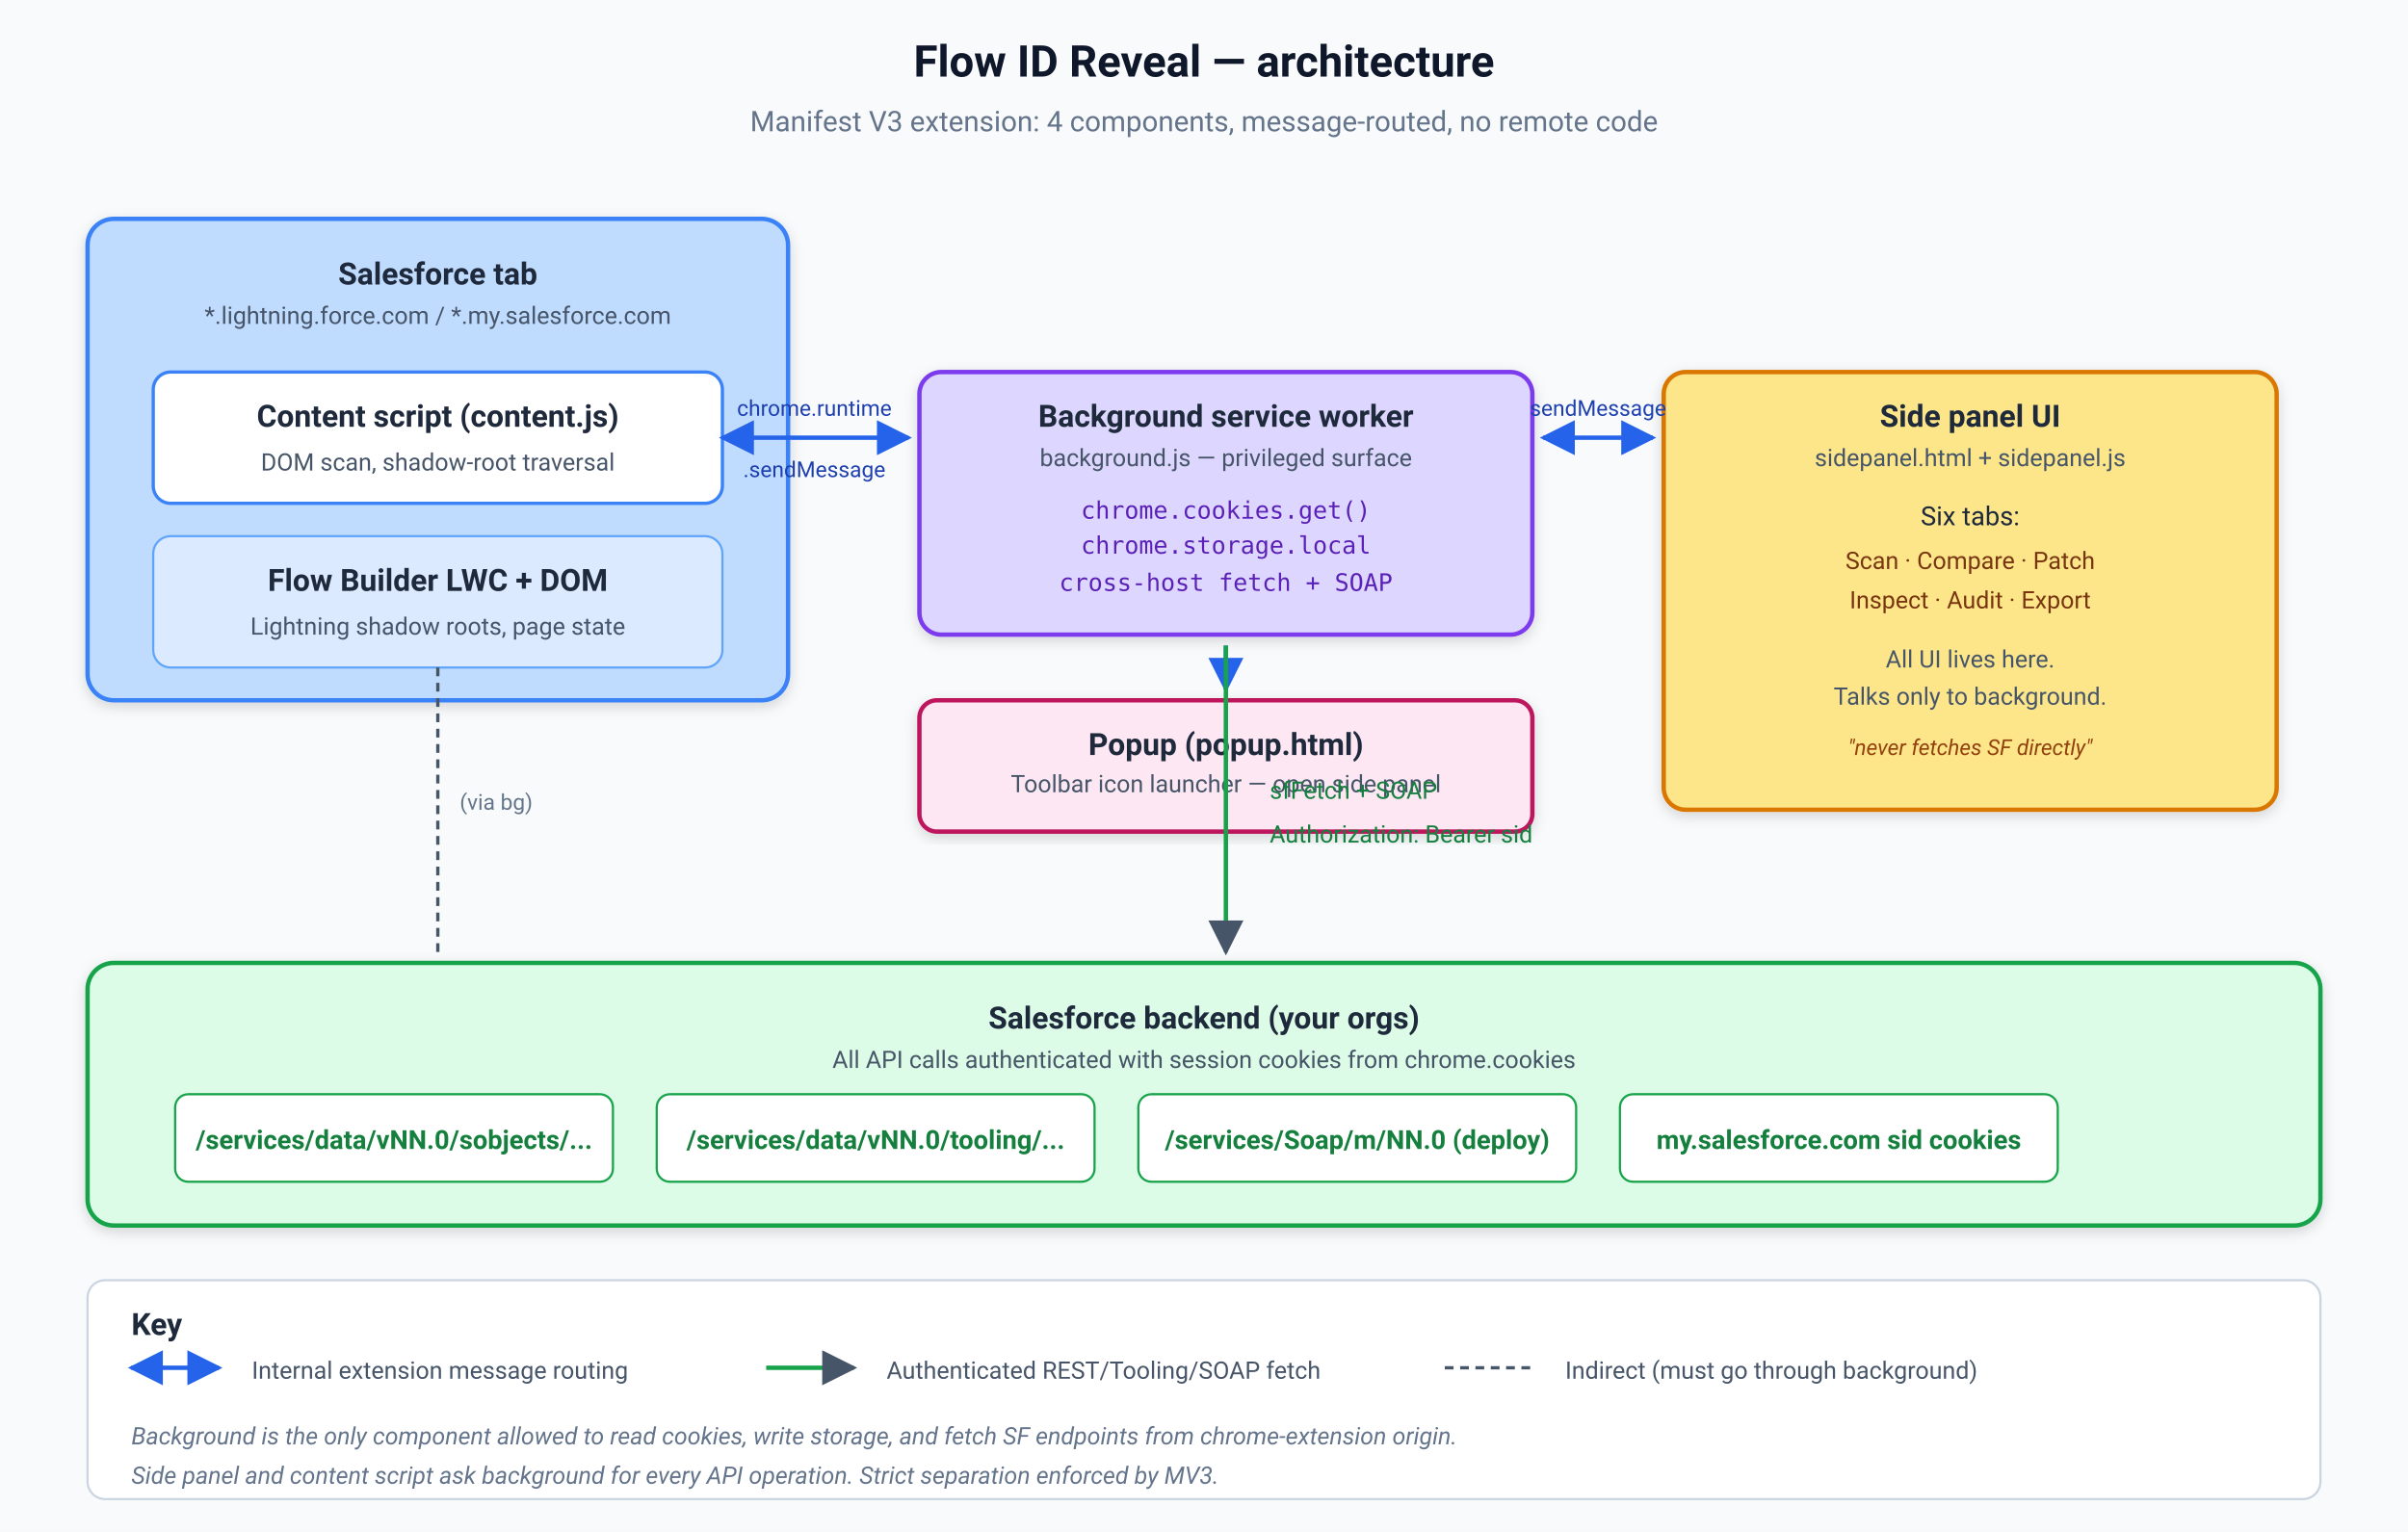
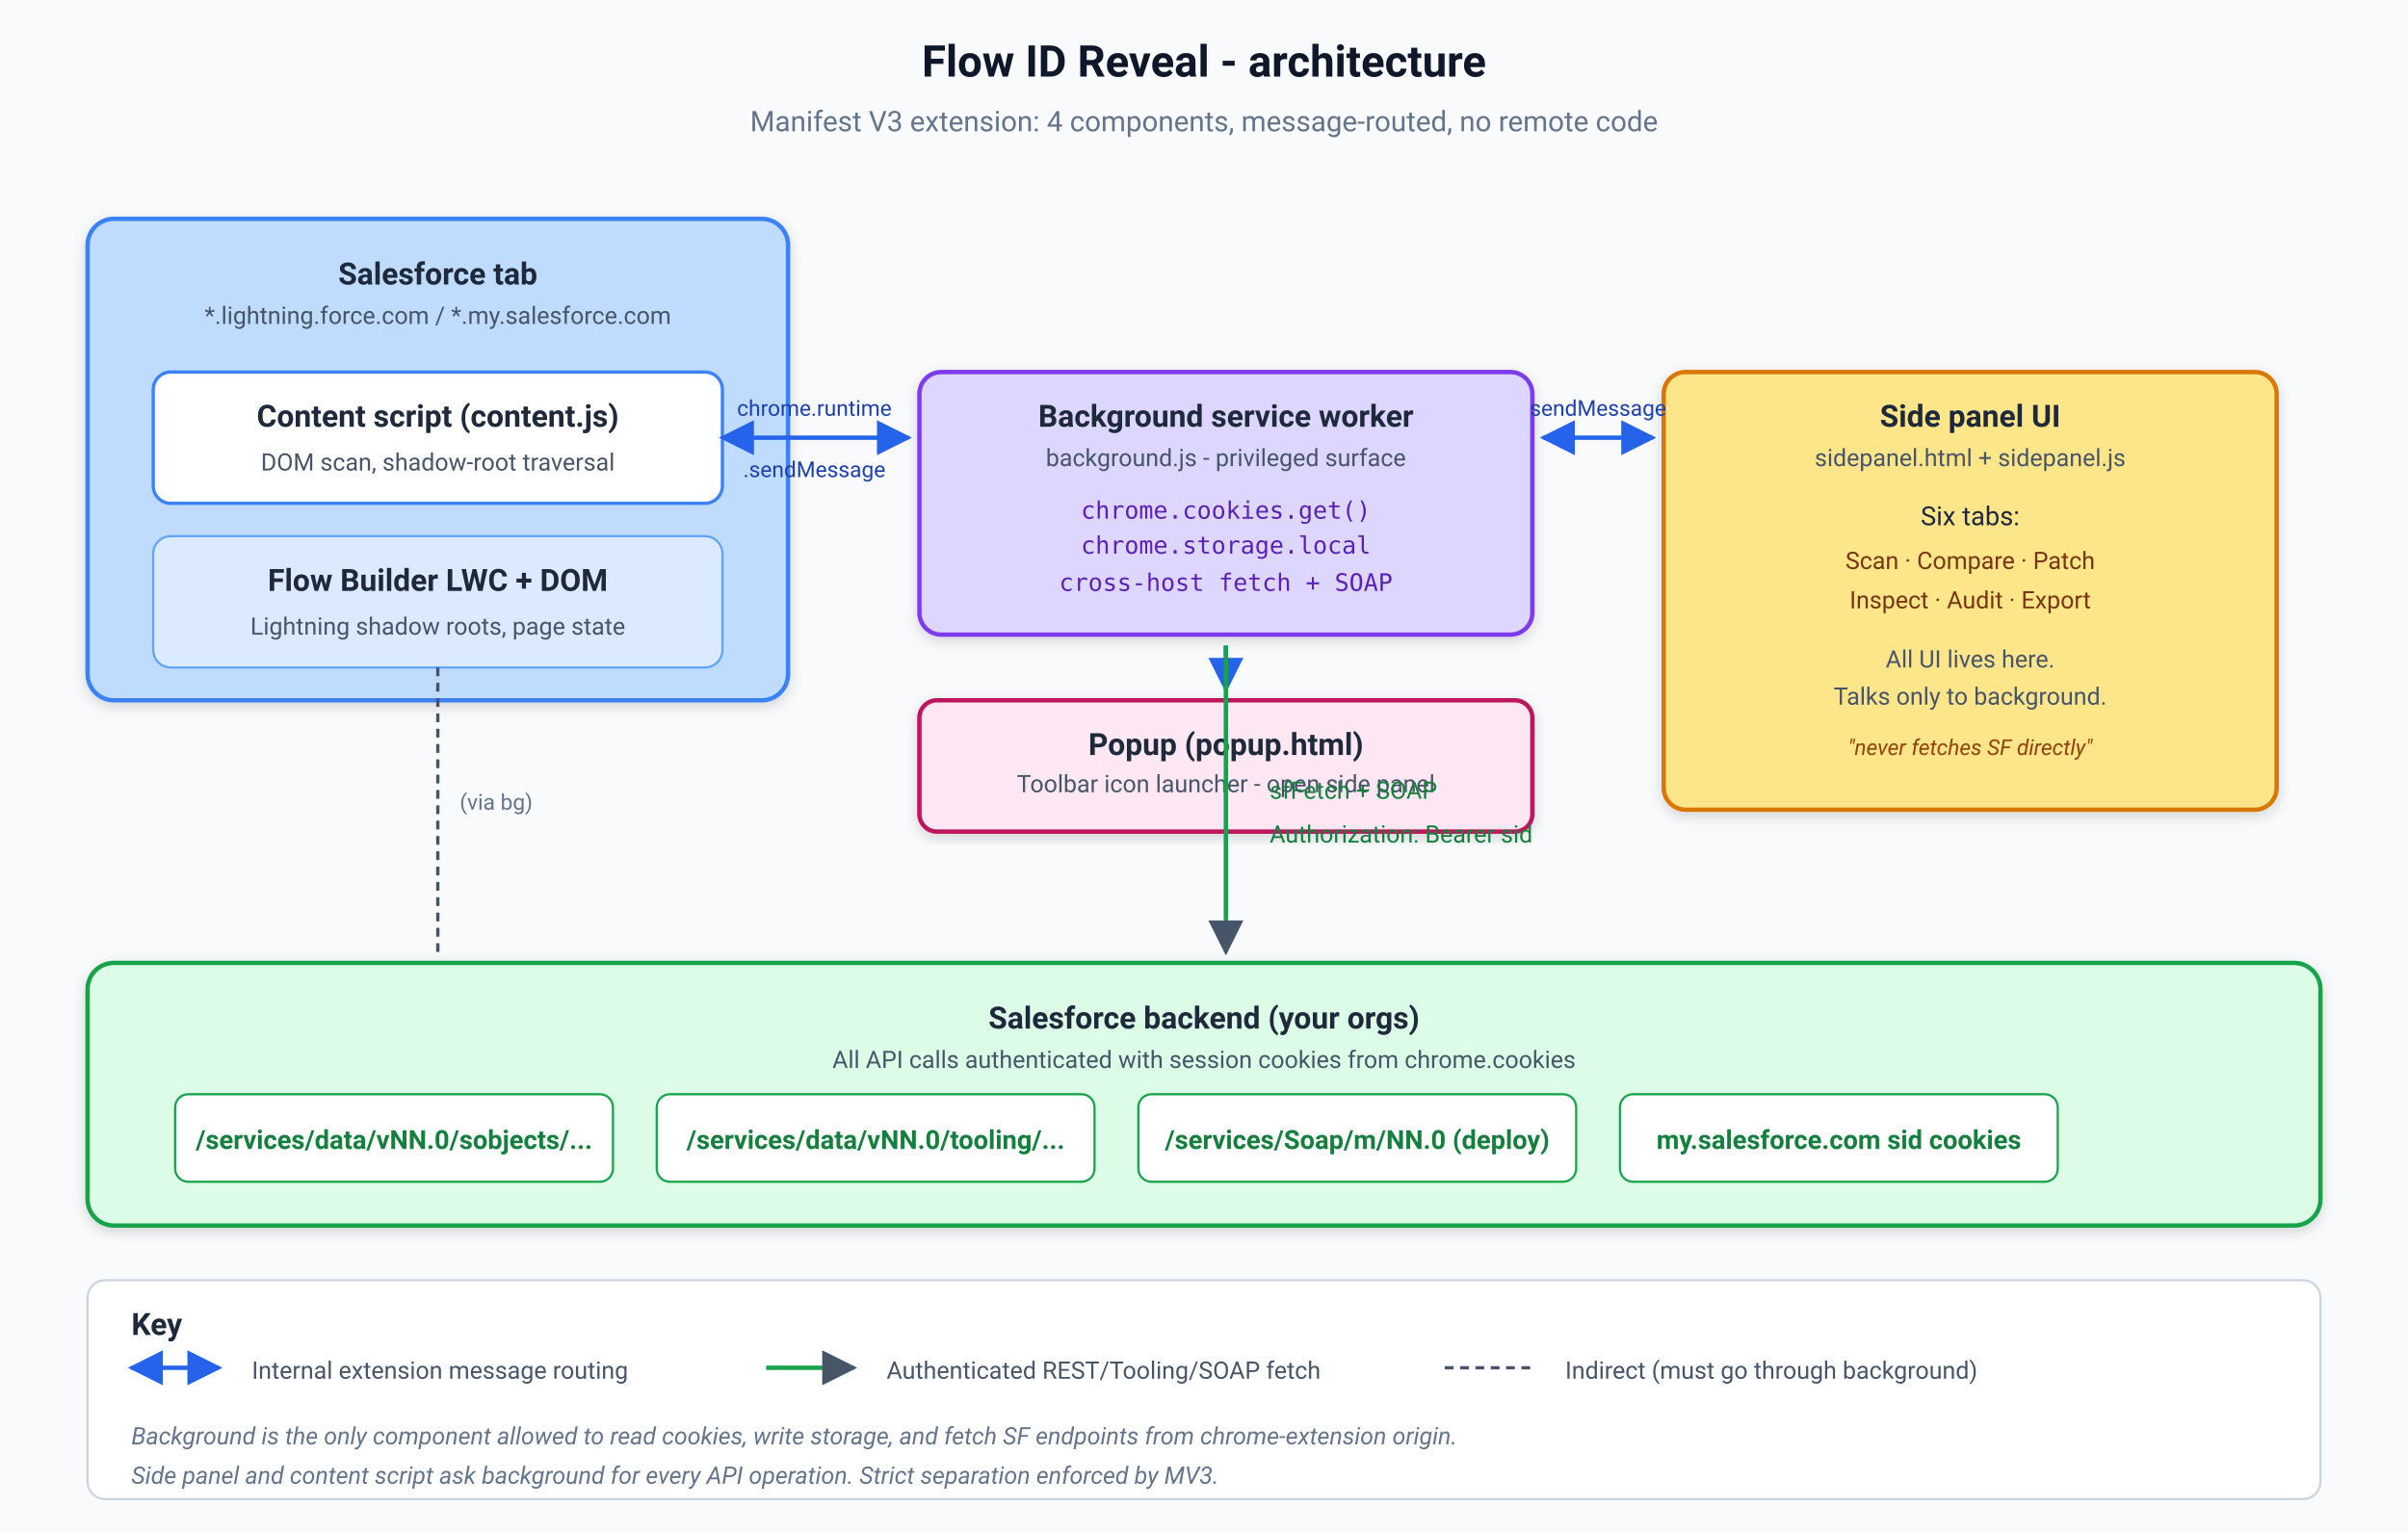
<svg xmlns="http://www.w3.org/2000/svg" viewBox="0 0 1100 700" font-family="system-ui, -apple-system, 'Segoe UI', Roboto, sans-serif" font-size="14">
  <defs>
    <filter id="s" x="-10%" y="-10%" width="120%" height="120%">
      <feDropShadow dx="0" dy="2" stdDeviation="3" flood-opacity="0.15" />
    </filter>
    <marker id="ar" viewBox="0 0 10 10" refX="9" refY="5" markerWidth="8" markerHeight="8" orient="auto-start-reverse">
      <path d="M 0 0 L 10 5 L 0 10 z" fill="#475569" />
    </marker>
    <marker id="arBlue" viewBox="0 0 10 10" refX="9" refY="5" markerWidth="8" markerHeight="8" orient="auto-start-reverse">
      <path d="M 0 0 L 10 5 L 0 10 z" fill="#2563eb" />
    </marker>
  </defs>
  <rect width="1100" height="700" fill="#f8fafc" />
-   <text x="550" y="35" text-anchor="middle" font-size="20" font-weight="700" fill="#0f172a">Flow ID Reveal — architecture</text>
+   <text x="550" y="35" text-anchor="middle" font-size="20" font-weight="700" fill="#0f172a">Flow ID Reveal - architecture</text>
  <text x="550" y="60" text-anchor="middle" font-size="13" fill="#64748b">Manifest V3 extension: 4 components, message-routed, no remote code</text>
  <rect x="40" y="100" width="320" height="220" rx="12" fill="#bfdbfe" stroke="#3b82f6" stroke-width="2" filter="url(#s)" />
  <text x="200" y="130" text-anchor="middle" font-weight="700" fill="#1e293b">Salesforce tab</text>
  <text x="200" y="148" text-anchor="middle" font-size="11" fill="#475569">*.lightning.force.com / *.my.salesforce.com</text>
  <rect x="70" y="170" width="260" height="60" rx="8" fill="#fff" stroke="#3b82f6" stroke-width="1.5" />
  <text x="200" y="195" text-anchor="middle" font-weight="600" fill="#1e293b">Content script (content.js)</text>
  <text x="200" y="215" text-anchor="middle" font-size="11" fill="#475569">DOM scan, shadow-root traversal</text>
  <rect x="70" y="245" width="260" height="60" rx="8" fill="#dbeafe" stroke="#60a5fa" stroke-width="1" />
  <text x="200" y="270" text-anchor="middle" font-weight="600" fill="#1e293b">Flow Builder LWC + DOM</text>
  <text x="200" y="290" text-anchor="middle" font-size="11" fill="#475569">Lightning shadow roots, page state</text>
  <rect x="420" y="170" width="280" height="120" rx="10" fill="#ddd6fe" stroke="#7c3aed" stroke-width="2" filter="url(#s)" />
  <text x="560" y="195" text-anchor="middle" font-weight="700" fill="#1e293b">Background service worker</text>
-   <text x="560" y="213" text-anchor="middle" font-size="11" fill="#475569">background.js — privileged surface</text>
+   <text x="560" y="213" text-anchor="middle" font-size="11" fill="#475569">background.js - privileged surface</text>
  <text x="560" y="237" text-anchor="middle" font-size="11" font-family="ui-monospace,monospace" fill="#5b21b6">chrome.cookies.get()</text>
  <text x="560" y="253" text-anchor="middle" font-size="11" font-family="ui-monospace,monospace" fill="#5b21b6">chrome.storage.local</text>
  <text x="560" y="270" text-anchor="middle" font-size="11" font-family="ui-monospace,monospace" fill="#5b21b6">cross-host fetch + SOAP</text>
  <rect x="760" y="170" width="280" height="200" rx="10" fill="#fde68a" stroke="#d97706" stroke-width="2" filter="url(#s)" />
  <text x="900" y="195" text-anchor="middle" font-weight="700" fill="#1e293b">Side panel UI</text>
  <text x="900" y="213" text-anchor="middle" font-size="11" fill="#475569">sidepanel.html + sidepanel.js</text>
  <text x="900" y="240" text-anchor="middle" font-size="12" fill="#1e293b">Six tabs:</text>
  <text x="900" y="260" text-anchor="middle" font-size="11" fill="#78350f">Scan · Compare · Patch</text>
  <text x="900" y="278" text-anchor="middle" font-size="11" fill="#78350f">Inspect · Audit · Export</text>
  <text x="900" y="305" text-anchor="middle" font-size="11" fill="#475569">All UI lives here.</text>
  <text x="900" y="322" text-anchor="middle" font-size="11" fill="#475569">Talks only to background.</text>
  <text x="900" y="345" text-anchor="middle" font-size="10" fill="#92400e" font-style="italic">"never fetches SF directly"</text>
  <rect x="420" y="320" width="280" height="60" rx="8" fill="#fce7f3" stroke="#be185d" stroke-width="2" filter="url(#s)" />
  <text x="560" y="345" text-anchor="middle" font-weight="700" fill="#1e293b">Popup (popup.html)</text>
-   <text x="560" y="362" text-anchor="middle" font-size="11" fill="#475569">Toolbar icon launcher — open side panel</text>
+   <text x="560" y="362" text-anchor="middle" font-size="11" fill="#475569">Toolbar icon launcher - open side panel</text>
  <rect x="40" y="440" width="1020" height="120" rx="12" fill="#dcfce7" stroke="#16a34a" stroke-width="2" filter="url(#s)" />
  <text x="550" y="470" text-anchor="middle" font-weight="700" fill="#1e293b">Salesforce backend (your orgs)</text>
  <text x="550" y="488" text-anchor="middle" font-size="11" fill="#475569">All API calls authenticated with session cookies from chrome.cookies</text>
  <rect x="80" y="500" width="200" height="40" rx="6" fill="#fff" stroke="#16a34a" />
  <text x="180" y="525" text-anchor="middle" font-size="12" font-weight="600" fill="#15803d">/services/data/vNN.0/sobjects/...</text>
  <rect x="300" y="500" width="200" height="40" rx="6" fill="#fff" stroke="#16a34a" />
  <text x="400" y="525" text-anchor="middle" font-size="12" font-weight="600" fill="#15803d">/services/data/vNN.0/tooling/...</text>
  <rect x="520" y="500" width="200" height="40" rx="6" fill="#fff" stroke="#16a34a" />
  <text x="620" y="525" text-anchor="middle" font-size="12" font-weight="600" fill="#15803d">/services/Soap/m/NN.0 (deploy)</text>
  <rect x="740" y="500" width="200" height="40" rx="6" fill="#fff" stroke="#16a34a" />
  <text x="840" y="525" text-anchor="middle" font-size="12" font-weight="600" fill="#15803d">my.salesforce.com sid cookies</text>
  <line x1="330" y1="200" x2="415" y2="200" stroke="#2563eb" stroke-width="2" marker-end="url(#arBlue)" marker-start="url(#arBlue)" />
  <text x="372" y="190" text-anchor="middle" font-size="10" fill="#1e40af">chrome.runtime</text>
  <text x="372" y="218" text-anchor="middle" font-size="10" fill="#1e40af">.sendMessage</text>
  <line x1="755" y1="200" x2="705" y2="200" stroke="#2563eb" stroke-width="2" marker-end="url(#arBlue)" marker-start="url(#arBlue)" />
  <text x="730" y="190" text-anchor="middle" font-size="10" fill="#1e40af">sendMessage</text>
  <line x1="560" y1="295" x2="560" y2="315" stroke="#2563eb" stroke-width="2" marker-end="url(#arBlue)" />
  <line x1="560" y1="295" x2="560" y2="435" stroke="#16a34a" stroke-width="2" marker-end="url(#ar)" />
  <text x="580" y="365" font-size="11" fill="#15803d">sfFetch + SOAP</text>
  <text x="580" y="385" font-size="11" fill="#15803d">Authorization: Bearer sid</text>
  <line x1="200" y1="305" x2="200" y2="435" stroke="#475569" stroke-width="1.5" stroke-dasharray="4 3" />
  <text x="210" y="370" font-size="10" fill="#64748b">(via bg)</text>
  <rect x="40" y="585" width="1020" height="100" rx="8" fill="#fff" stroke="#cbd5e1" stroke-width="1" />
  <text x="60" y="610" font-weight="700" fill="#1e293b">Key</text>
  <line x1="60" y1="625" x2="100" y2="625" stroke="#2563eb" stroke-width="2" marker-end="url(#arBlue)" marker-start="url(#arBlue)" />
  <text x="115" y="630" font-size="11" fill="#475569">Internal extension message routing</text>
  <line x1="350" y1="625" x2="390" y2="625" stroke="#16a34a" stroke-width="2" marker-end="url(#ar)" />
  <text x="405" y="630" font-size="11" fill="#475569">Authenticated REST/Tooling/SOAP fetch</text>
  <line x1="660" y1="625" x2="700" y2="625" stroke="#475569" stroke-width="1.5" stroke-dasharray="4 3" />
  <text x="715" y="630" font-size="11" fill="#475569">Indirect (must go through background)</text>
  <text x="60" y="660" font-size="11" fill="#64748b" font-style="italic">Background is the only component allowed to read cookies, write storage, and fetch SF endpoints from chrome-extension origin.</text>
  <text x="60" y="678" font-size="11" fill="#64748b" font-style="italic">Side panel and content script ask background for every API operation. Strict separation enforced by MV3.</text>
</svg>
